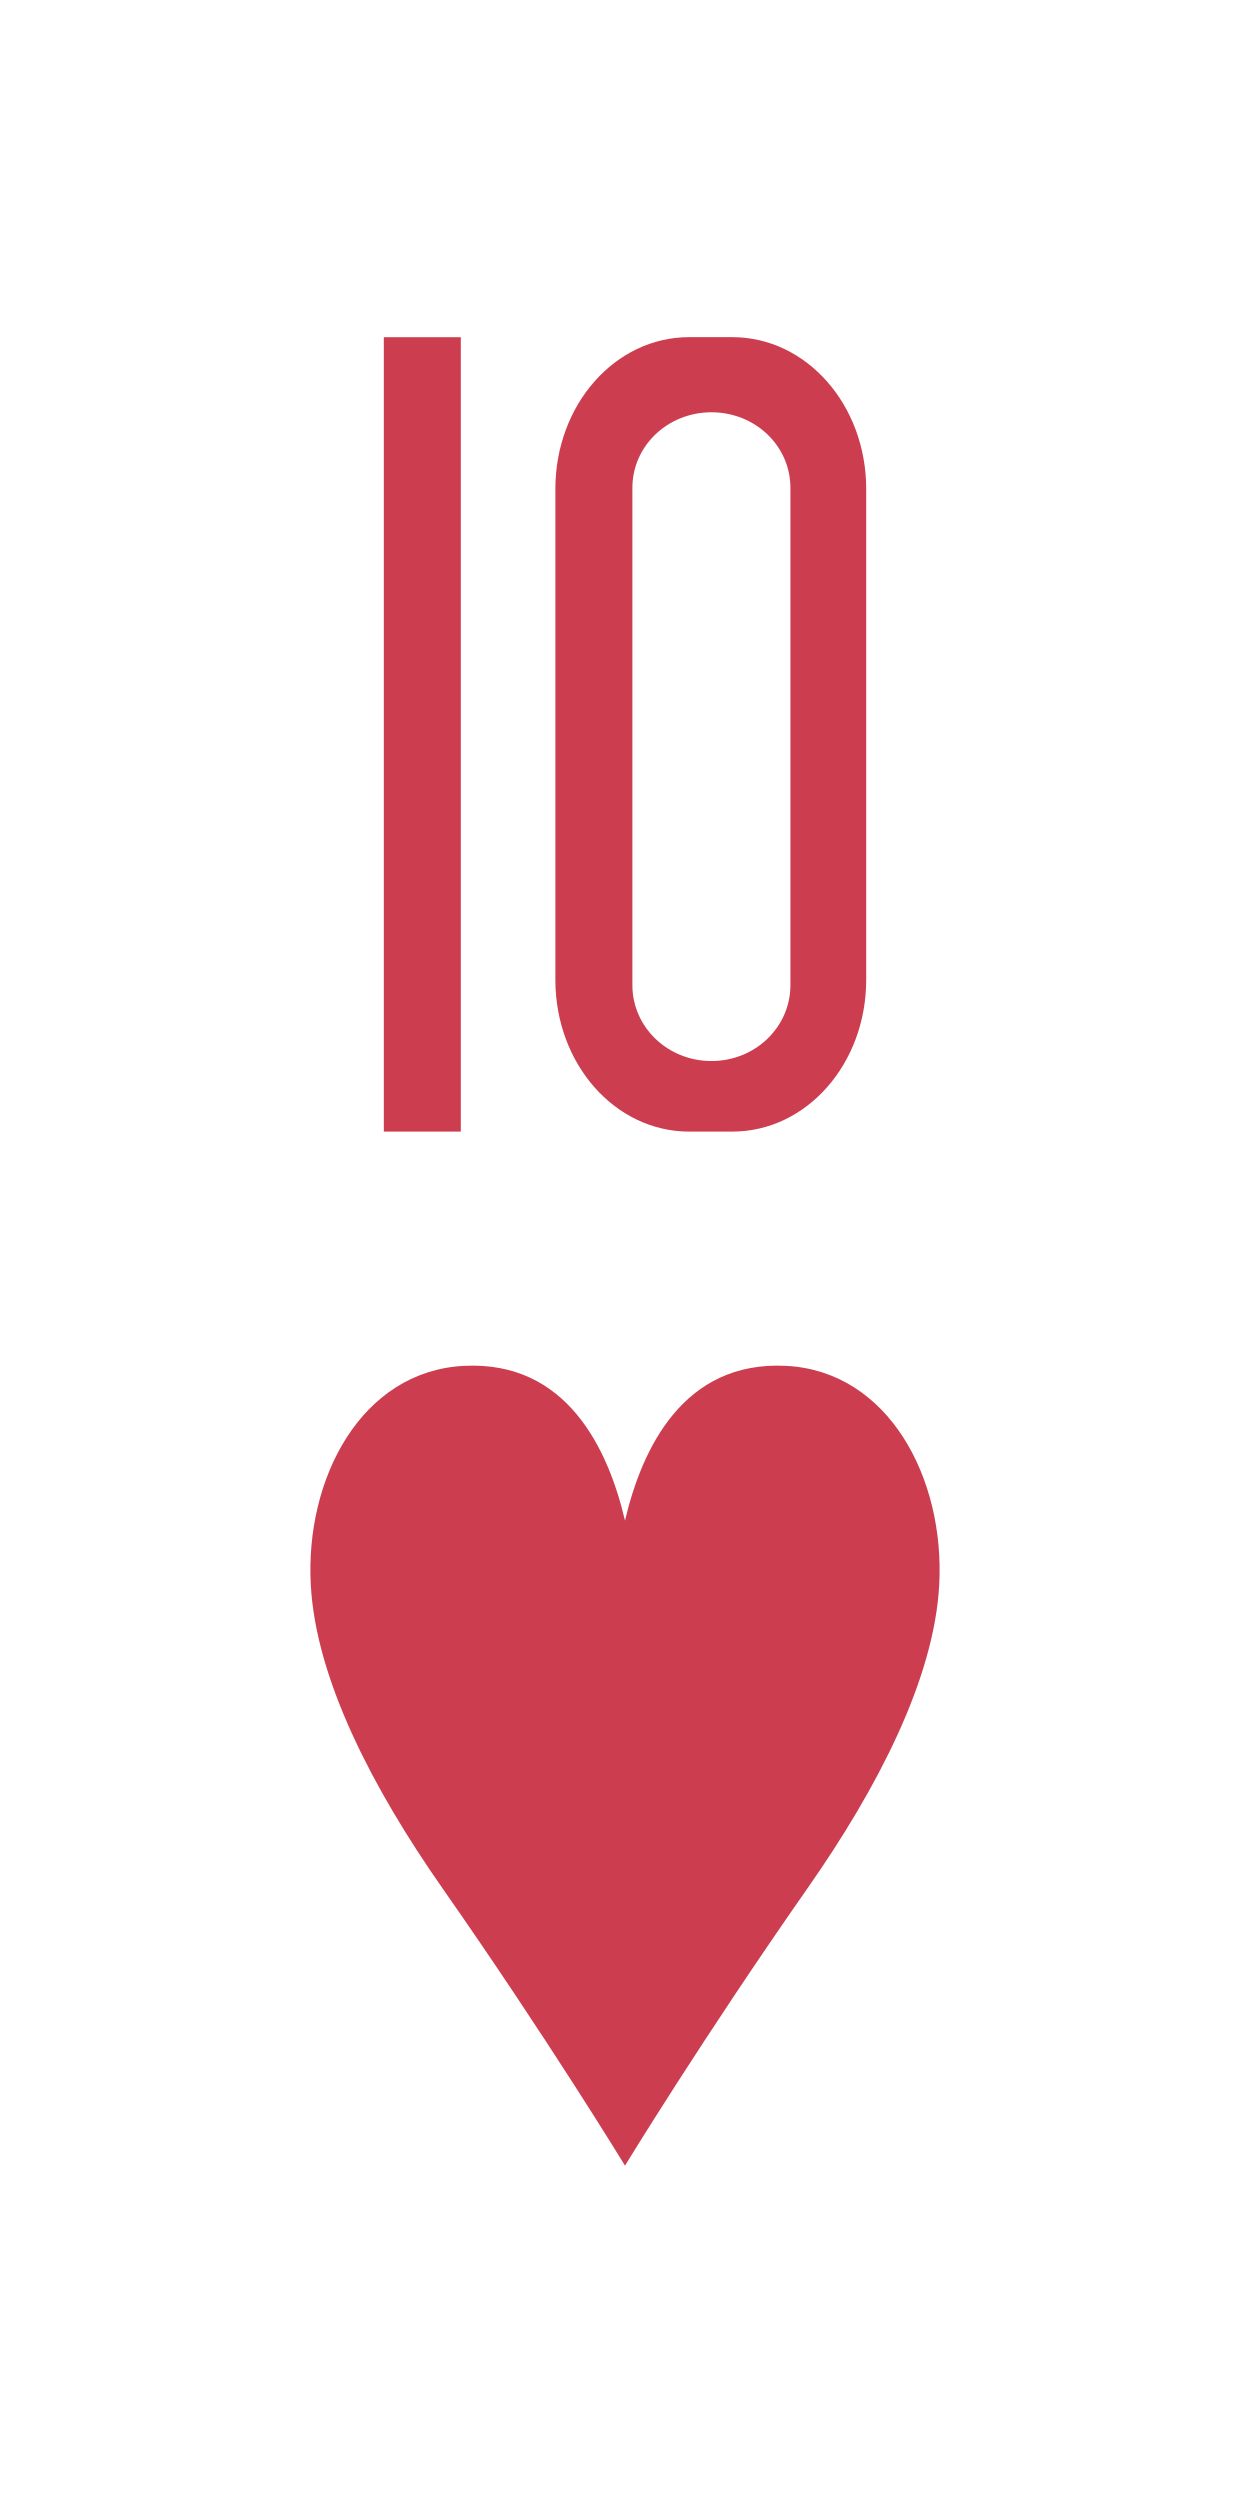
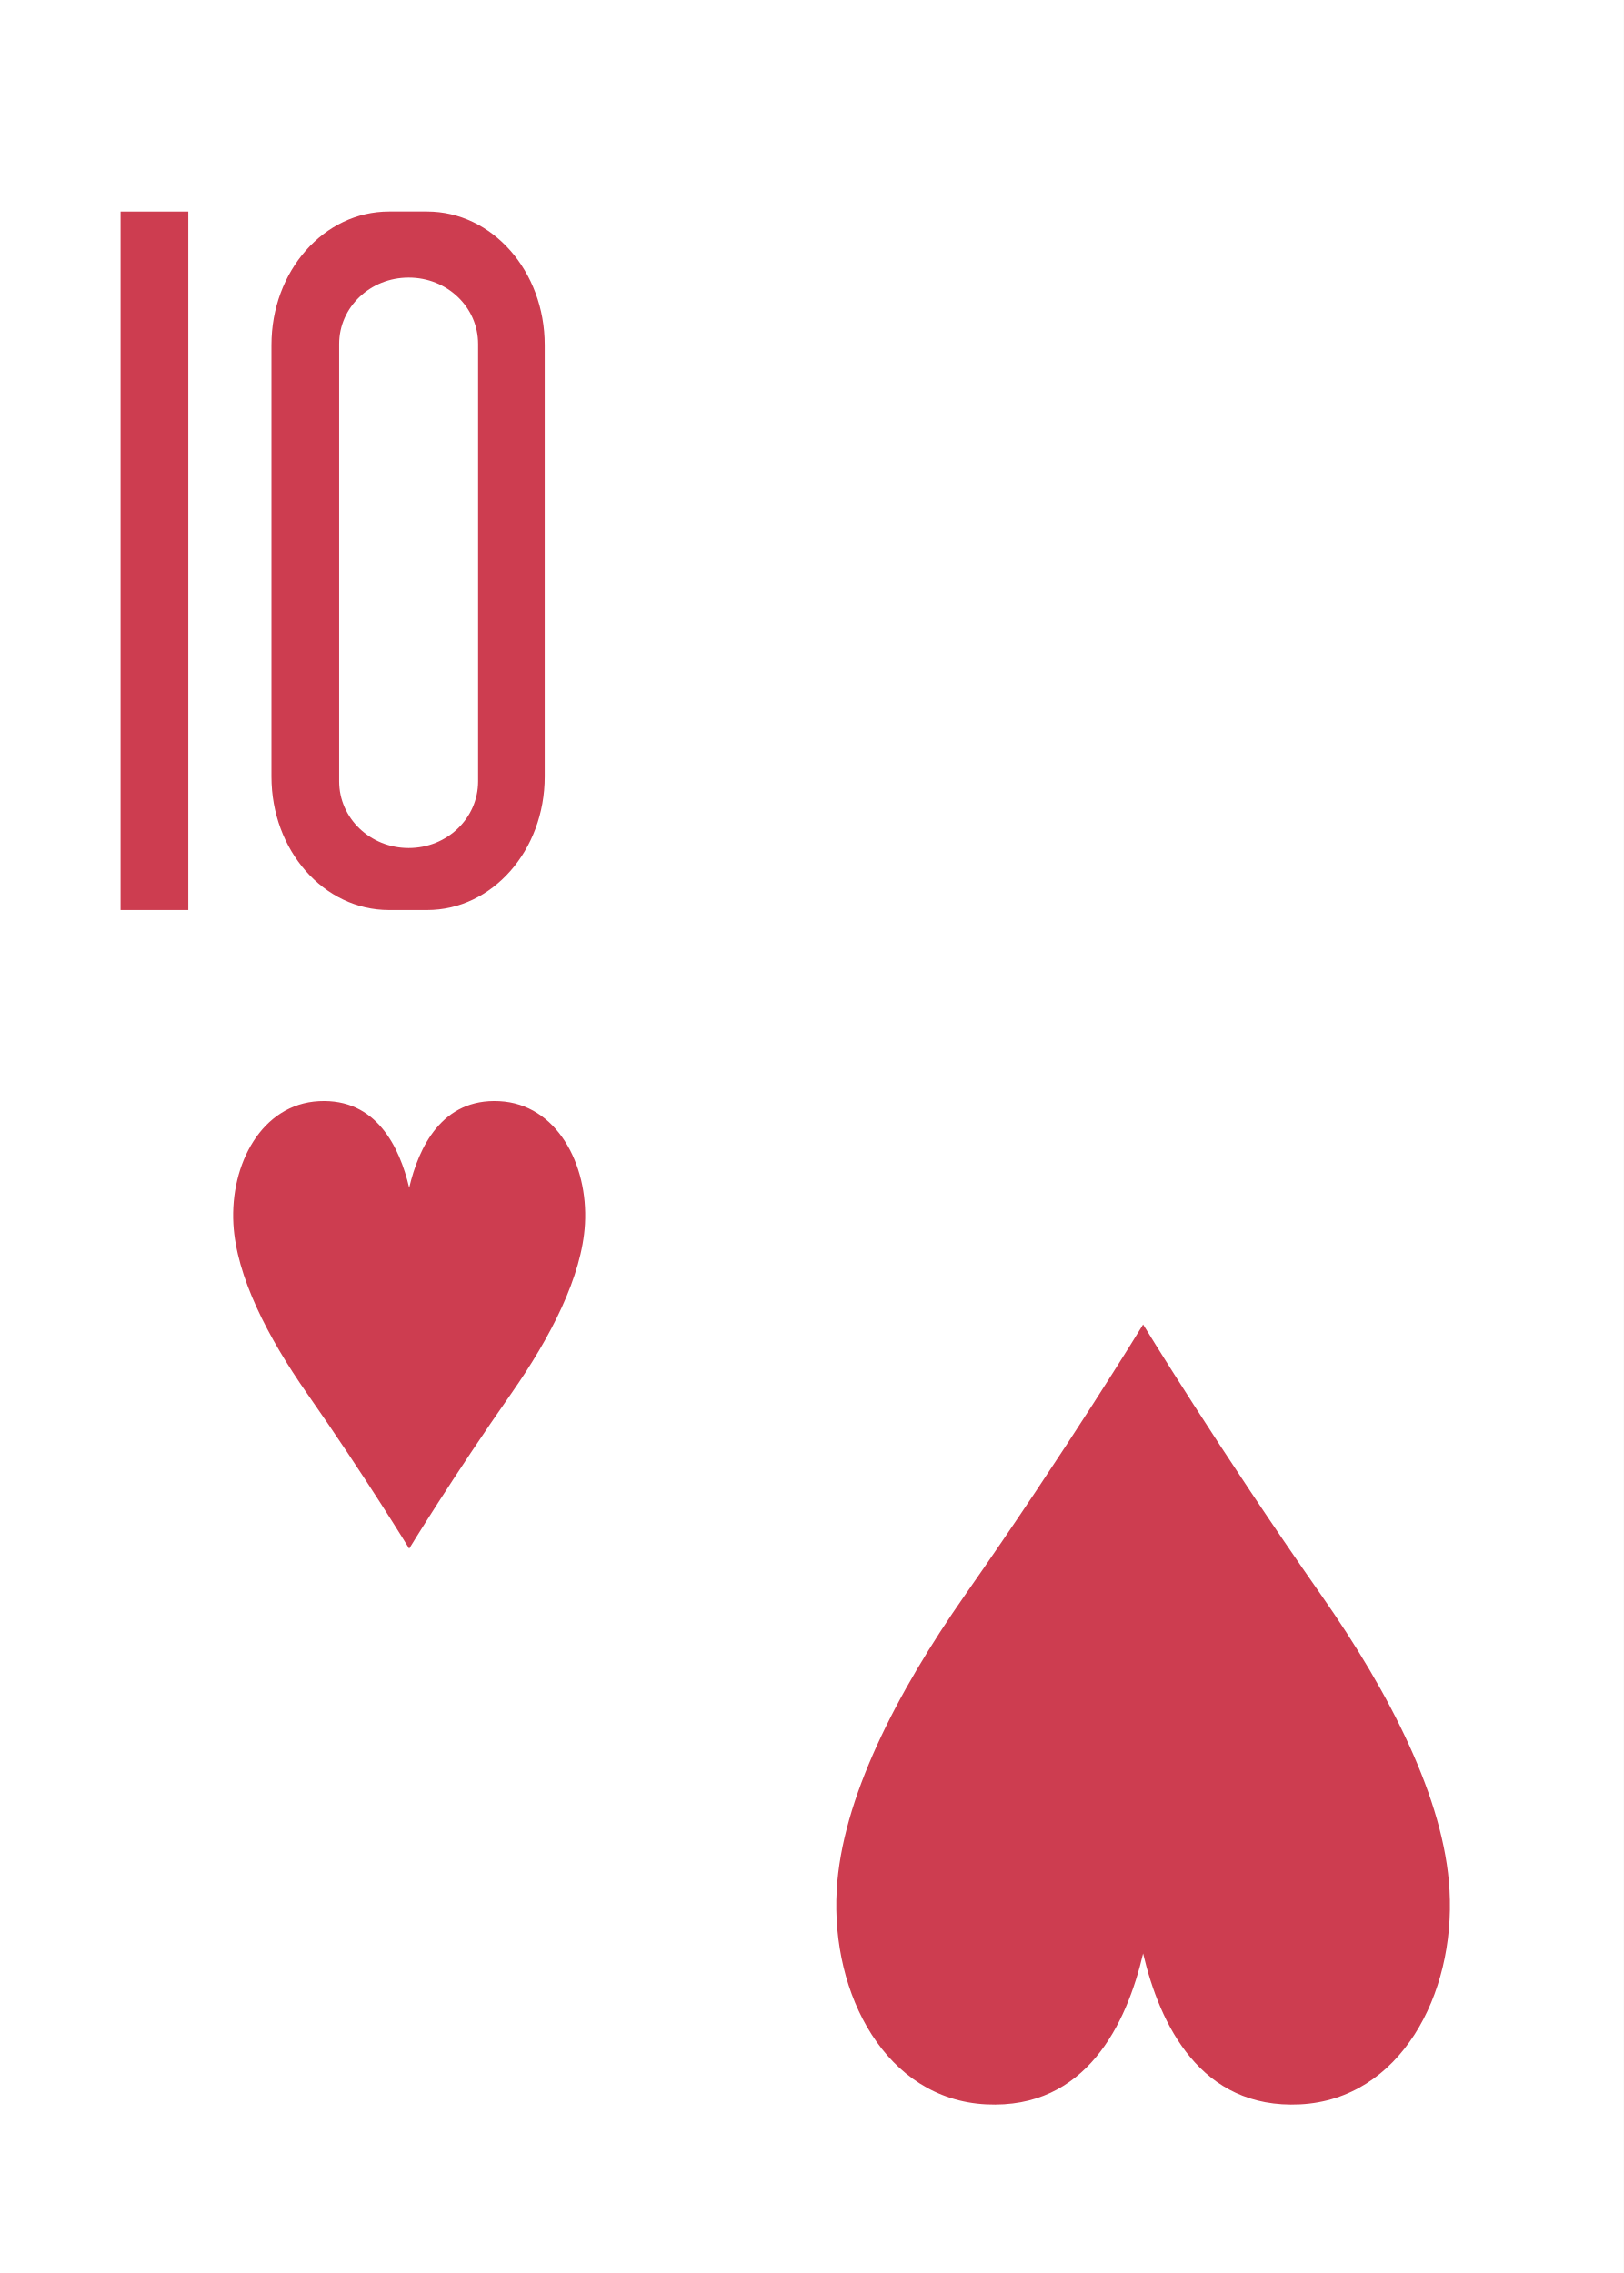
- <svg xmlns="http://www.w3.org/2000/svg" width="80" height="160" viewBox="0 0 80 160" fill="none">
-   <g clip-path="url(#clip0_20_5083)">
-     <rect width="80" height="160" fill="white" />
-     <path d="M29.492 72.422H24.564V21.579H29.492V72.422ZM46.871 21.578C51.613 21.578 55.436 25.912 55.437 31.294V62.708C55.436 68.09 51.615 72.422 46.871 72.422H44.102C39.359 72.422 35.544 68.09 35.544 62.708V31.294C35.544 25.912 39.357 21.578 44.102 21.578H46.871ZM45.533 26.386C42.733 26.386 40.473 28.537 40.473 31.222V63.051C40.473 65.738 42.733 67.906 45.533 67.906C48.334 67.906 50.587 65.738 50.587 63.051V31.222C50.587 28.535 48.334 26.386 45.533 26.386Z" fill="#CD3D50" />
-     <path d="M40 138.6C40 138.6 35.023 130.435 28.308 120.834C23.817 114.409 20.226 107.452 19.892 101.46C19.509 94.615 23.134 87.747 29.696 87.415C36.254 87.082 38.916 92.692 40 97.318C41.084 92.692 43.746 87.082 50.304 87.415C56.867 87.747 60.491 94.615 60.108 101.46C59.775 107.452 56.183 114.409 51.692 120.834C44.977 130.435 40 138.6 40 138.6Z" fill="#CD3D50" />
+ <svg xmlns="http://www.w3.org/2000/svg" width="250" height="350" viewBox="0 0 250 350" fill="none">
+   <g clip-path="url(#clip0_76_5648)">
+     <rect width="250" height="350" fill="white" />
+     <path d="M28.989 140.133H18.564V32.579H28.989V140.133ZM65.751 32.578C75.783 32.578 83.87 41.745 83.87 53.131V119.582C83.87 130.968 75.787 140.131 65.751 140.131H59.894C49.862 140.131 41.791 130.968 41.791 119.582V53.131C41.791 41.745 49.857 32.578 59.894 32.578H65.751ZM62.923 42.748C56.998 42.748 52.216 47.297 52.216 52.977V120.309C52.216 125.993 56.998 130.58 62.923 130.58C68.848 130.58 73.612 125.993 73.612 120.309V52.977C73.612 47.293 68.848 42.748 62.923 42.748Z" fill="#CD3D50" />
+     <path d="M63 238.461C63 238.461 56.3 227.469 47.261 214.544C41.215 205.896 36.381 196.531 35.931 188.464C35.416 179.25 40.295 170.005 49.129 169.557C57.958 169.109 61.541 176.662 63 182.889C64.459 176.662 68.042 169.109 76.871 169.557C85.705 170.005 90.584 179.25 90.069 188.464C89.62 196.531 84.785 205.896 78.739 214.544C69.7 227.469 63 238.461 63 238.461Z" fill="#CD3D50" />
+     <path d="M176 203.938C176 203.938 187.678 223.097 203.431 245.622C213.969 260.695 222.394 277.017 223.177 291.076C224.076 307.136 215.571 323.248 200.175 324.028C184.788 324.809 178.543 311.646 176 300.793C173.458 311.646 167.212 324.809 151.825 324.028C136.429 323.248 127.924 307.136 128.823 291.076C129.606 277.017 138.031 260.695 148.57 245.622C164.322 223.097 176 203.938 176 203.938Z" fill="#CD3D50" />
  </g>
  <defs>
-     <clipPath id="clip0_20_5083">
-       <rect width="80" height="160" fill="white" />
+     <clipPath id="clip0_76_5648">
+       <rect width="250" height="350" fill="white" />
    </clipPath>
  </defs>
</svg>
